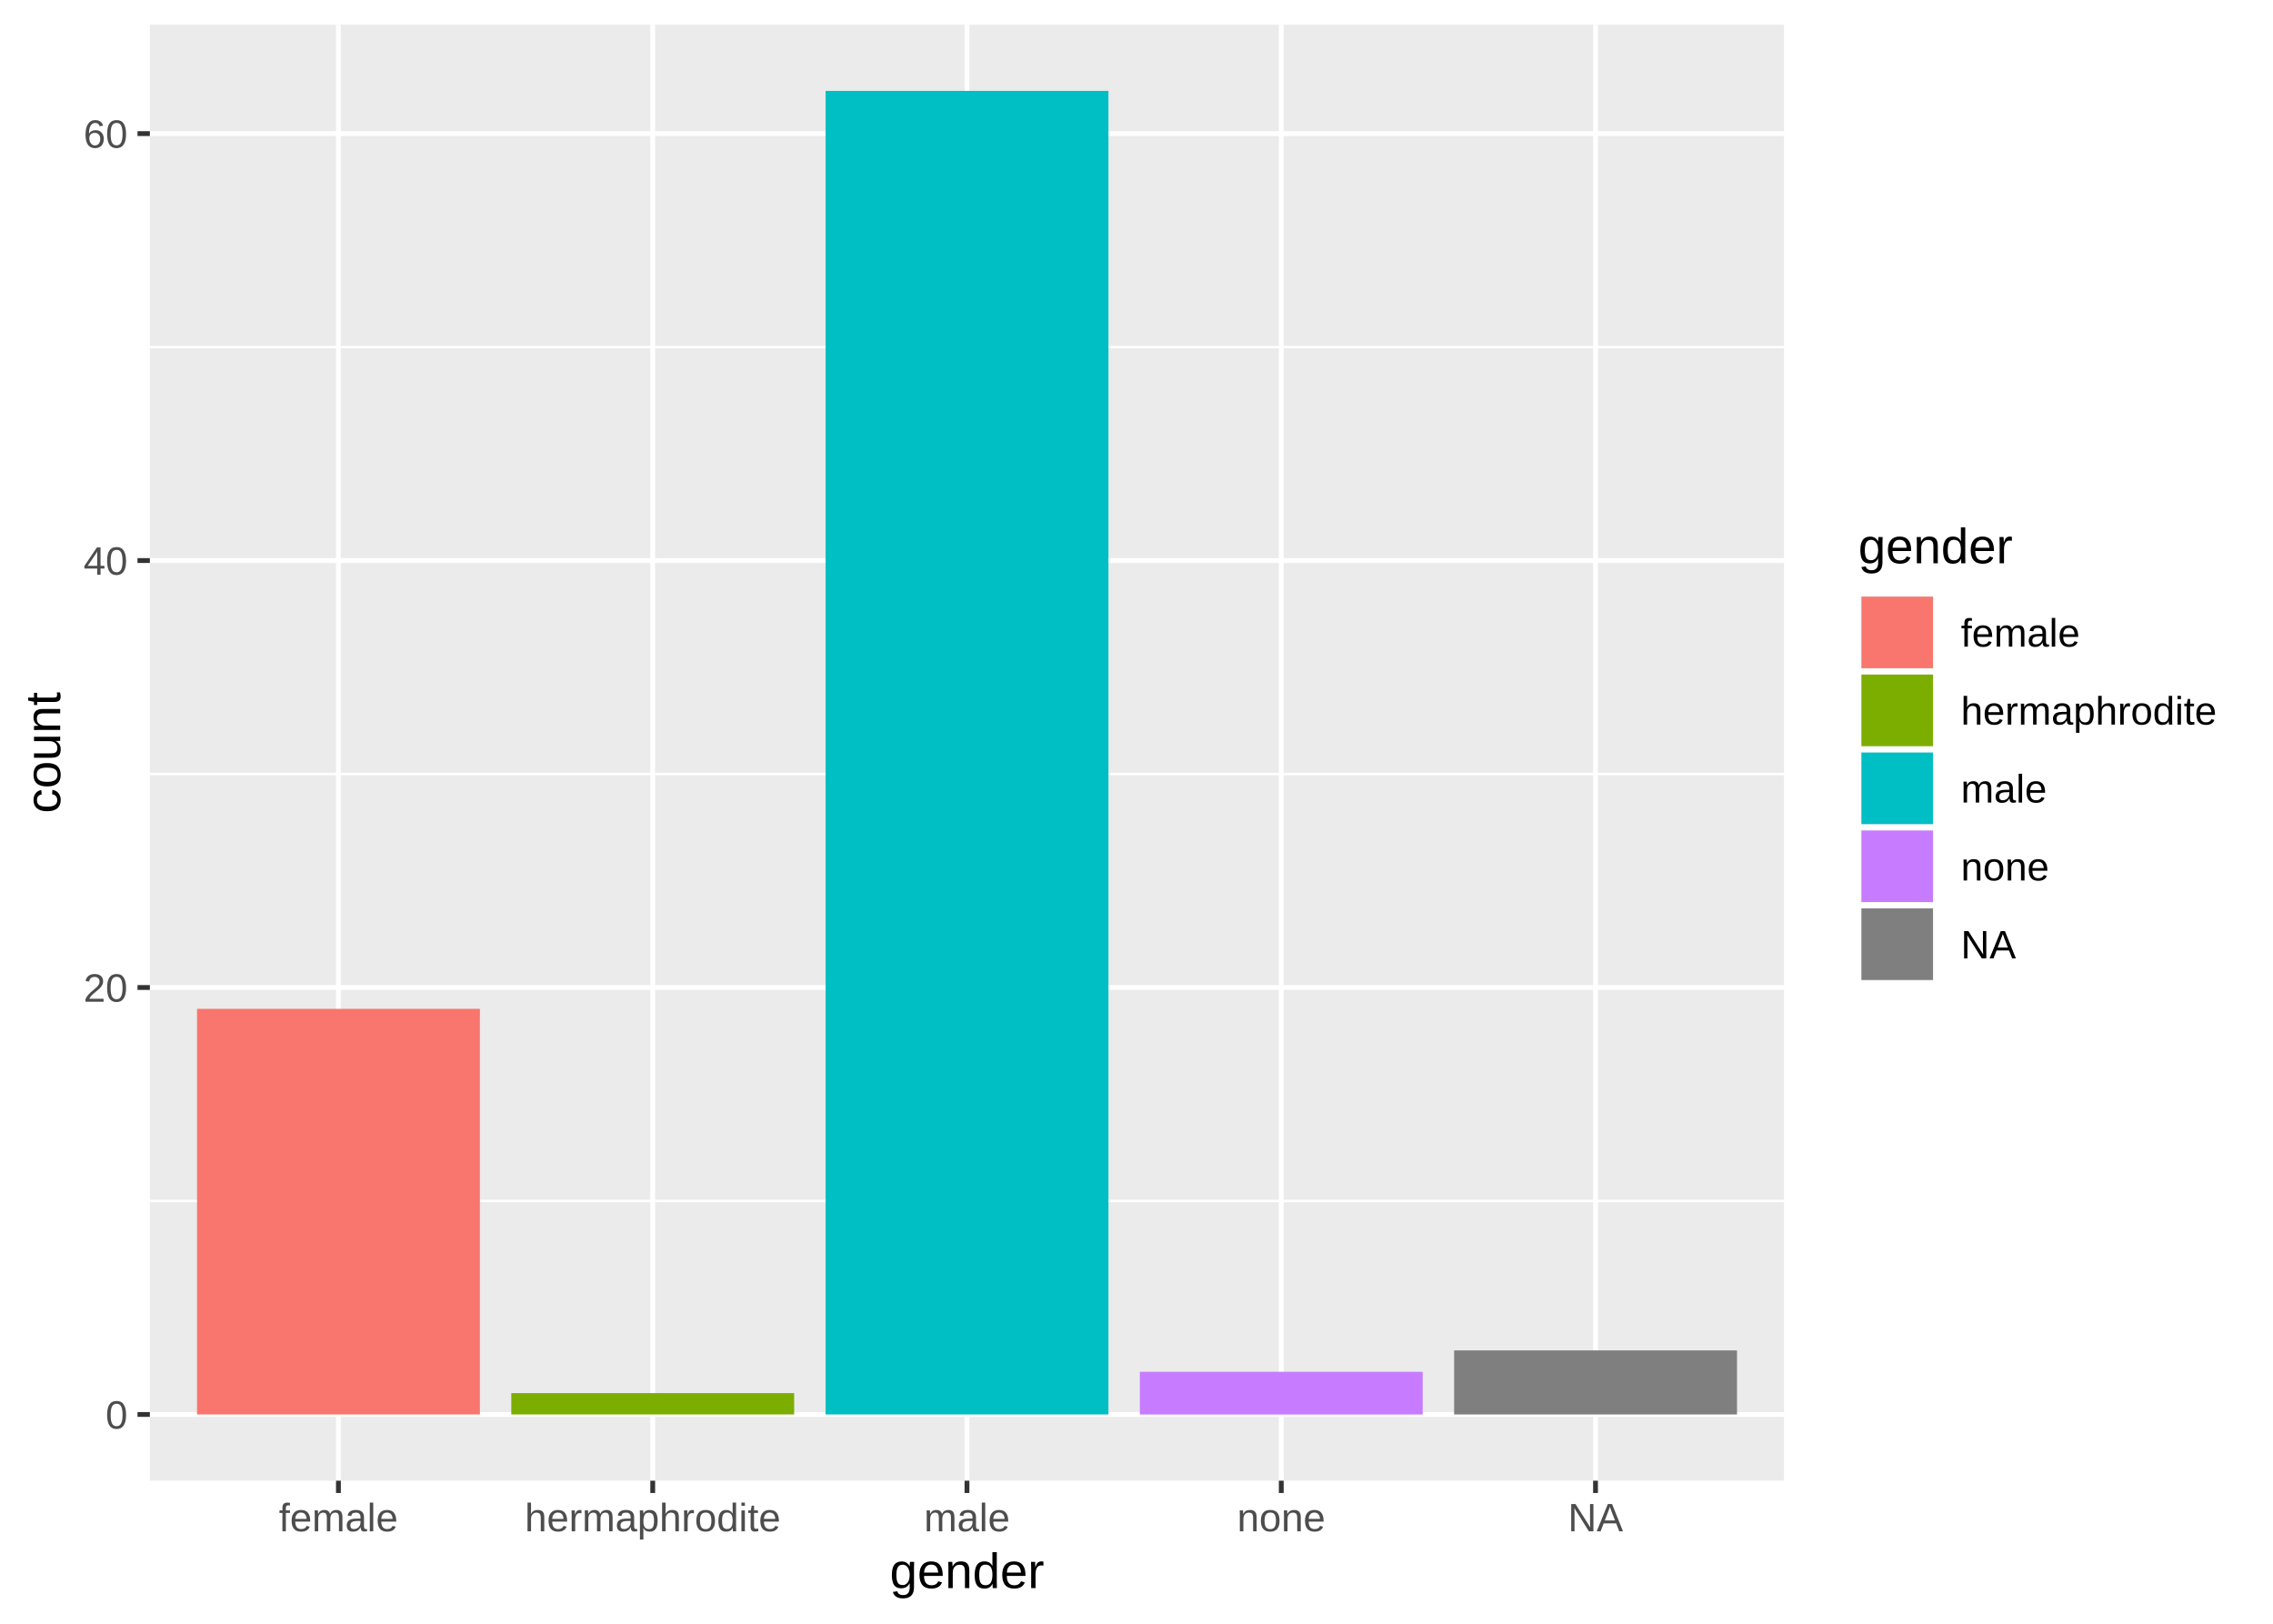
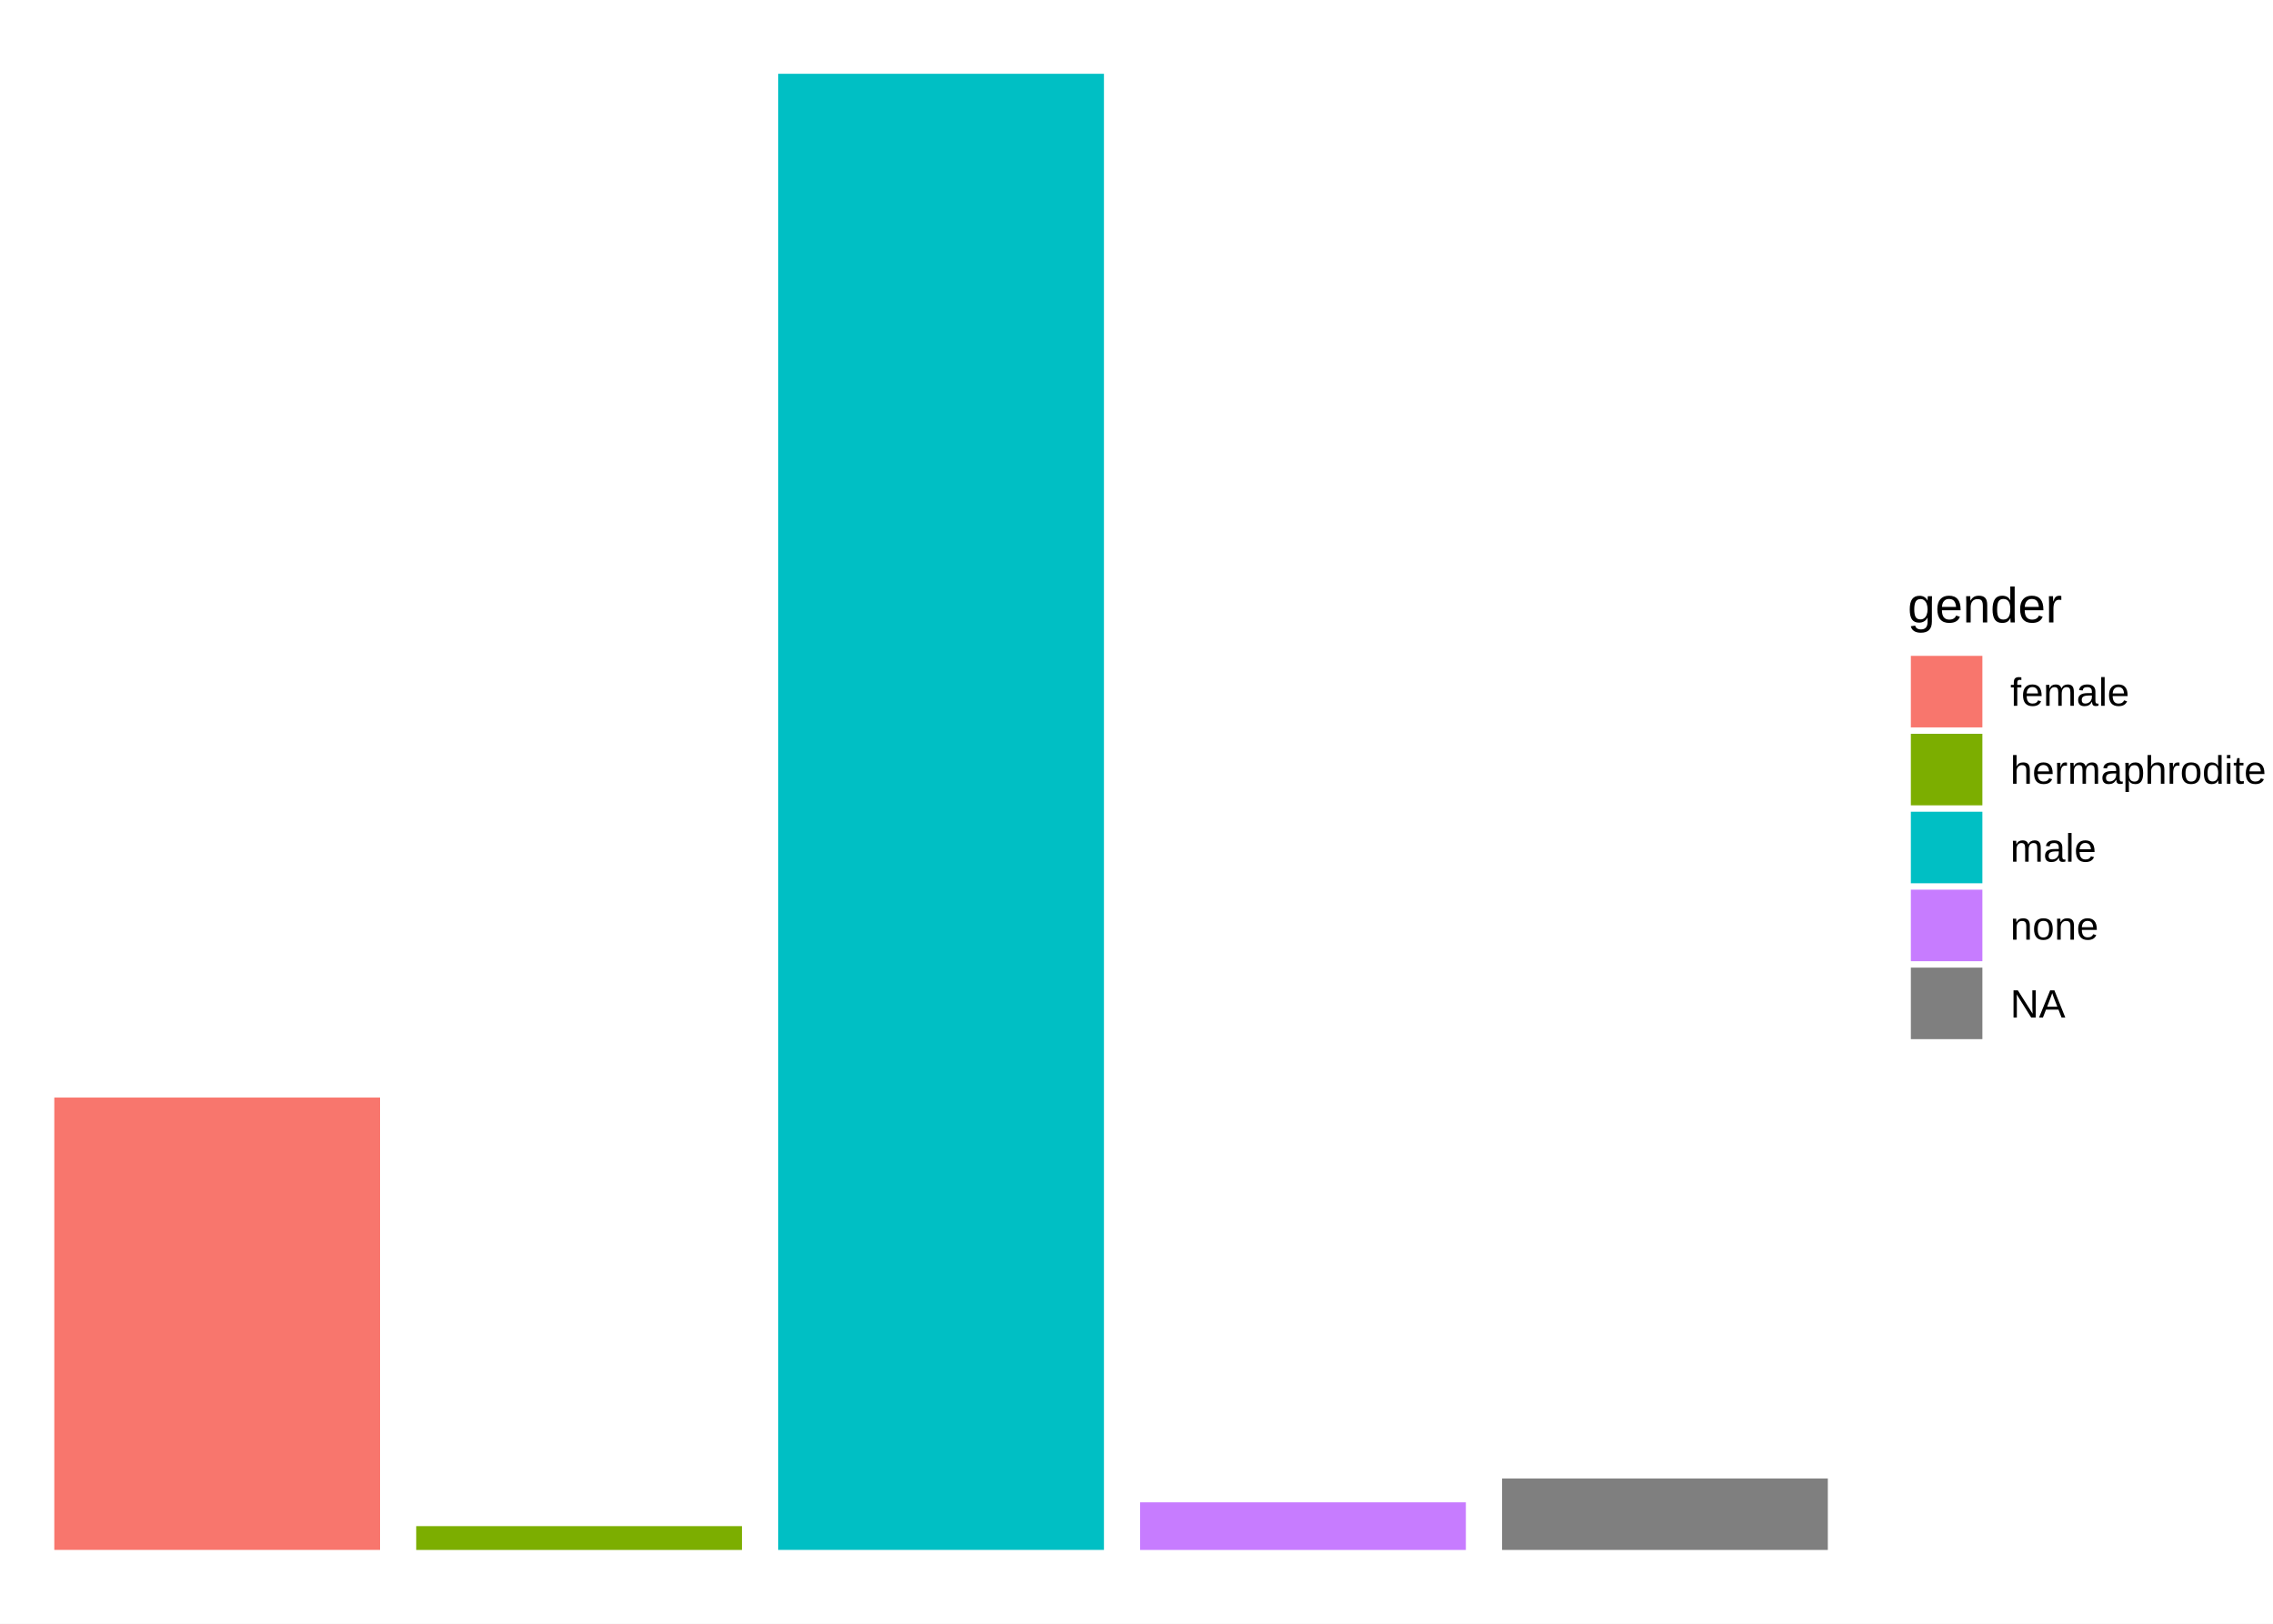
<svg xmlns="http://www.w3.org/2000/svg" viewBox="0 0 504.00 360.00">
  <defs>
    <style type="text/css">
    line, polyline, polygon, path, rect, circle {
      fill: none;
      stroke: #000000;
      stroke-linecap: round;
      stroke-linejoin: round;
      stroke-miterlimit: 10.00;
    }
  </style>
  </defs>
  <rect width="100%" height="100%" style="stroke: none; fill: #FFFFFF;" />
-   <rect x="0.00" y="0.00" width="504.00" height="360.00" style="stroke-width: 1.07; stroke: #FFFFFF; fill: #FFFFFF;" />
  <defs>
-     <clipPath id="cpMzMuMjN8Mzk1LjYwfDMyOC4yOHw1LjQ4">
-       <rect x="33.23" y="5.48" width="362.36" height="322.80" />
+     <clipPath id="cpMC4wMHw0MTcuMzJ8MzYwLjAwfDAuMDA=">
+       <rect x="0.00" y="0.00" width="417.32" height="360.00" />
    </clipPath>
  </defs>
-   <rect x="33.23" y="5.48" width="362.36" height="322.80" style="stroke-width: 1.07; stroke: none; fill: #EBEBEB;" clip-path="url(#cpMzMuMjN8Mzk1LjYwfDMyOC4yOHw1LjQ4)" />
-   <polyline points="33.23,266.27 395.60,266.27 " style="stroke-width: 0.53; stroke: #FFFFFF; stroke-linecap: butt;" clip-path="url(#cpMzMuMjN8Mzk1LjYwfDMyOC4yOHw1LjQ4)" />
-   <polyline points="33.23,171.61 395.60,171.61 " style="stroke-width: 0.53; stroke: #FFFFFF; stroke-linecap: butt;" clip-path="url(#cpMzMuMjN8Mzk1LjYwfDMyOC4yOHw1LjQ4)" />
-   <polyline points="33.23,76.95 395.60,76.95 " style="stroke-width: 0.53; stroke: #FFFFFF; stroke-linecap: butt;" clip-path="url(#cpMzMuMjN8Mzk1LjYwfDMyOC4yOHw1LjQ4)" />
-   <polyline points="33.23,313.60 395.60,313.60 " style="stroke-width: 1.07; stroke: #FFFFFF; stroke-linecap: butt;" clip-path="url(#cpMzMuMjN8Mzk1LjYwfDMyOC4yOHw1LjQ4)" />
-   <polyline points="33.23,218.94 395.60,218.94 " style="stroke-width: 1.07; stroke: #FFFFFF; stroke-linecap: butt;" clip-path="url(#cpMzMuMjN8Mzk1LjYwfDMyOC4yOHw1LjQ4)" />
-   <polyline points="33.23,124.28 395.60,124.28 " style="stroke-width: 1.07; stroke: #FFFFFF; stroke-linecap: butt;" clip-path="url(#cpMzMuMjN8Mzk1LjYwfDMyOC4yOHw1LjQ4)" />
-   <polyline points="33.23,29.62 395.60,29.62 " style="stroke-width: 1.07; stroke: #FFFFFF; stroke-linecap: butt;" clip-path="url(#cpMzMuMjN8Mzk1LjYwfDMyOC4yOHw1LjQ4)" />
-   <polyline points="75.04,328.28 75.04,5.48 " style="stroke-width: 1.07; stroke: #FFFFFF; stroke-linecap: butt;" clip-path="url(#cpMzMuMjN8Mzk1LjYwfDMyOC4yOHw1LjQ4)" />
-   <polyline points="144.73,328.28 144.73,5.48 " style="stroke-width: 1.07; stroke: #FFFFFF; stroke-linecap: butt;" clip-path="url(#cpMzMuMjN8Mzk1LjYwfDMyOC4yOHw1LjQ4)" />
-   <polyline points="214.41,328.28 214.41,5.48 " style="stroke-width: 1.07; stroke: #FFFFFF; stroke-linecap: butt;" clip-path="url(#cpMzMuMjN8Mzk1LjYwfDMyOC4yOHw1LjQ4)" />
-   <polyline points="284.10,328.28 284.10,5.48 " style="stroke-width: 1.07; stroke: #FFFFFF; stroke-linecap: butt;" clip-path="url(#cpMzMuMjN8Mzk1LjYwfDMyOC4yOHw1LjQ4)" />
-   <polyline points="353.78,328.28 353.78,5.48 " style="stroke-width: 1.07; stroke: #FFFFFF; stroke-linecap: butt;" clip-path="url(#cpMzMuMjN8Mzk1LjYwfDMyOC4yOHw1LjQ4)" />
-   <rect x="43.69" y="223.67" width="62.72" height="89.93" style="stroke-width: 1.07; stroke: none; stroke-linecap: square; stroke-linejoin: miter; fill: #F8766D;" clip-path="url(#cpMzMuMjN8Mzk1LjYwfDMyOC4yOHw1LjQ4)" />
-   <rect x="113.37" y="308.87" width="62.72" height="4.73" style="stroke-width: 1.07; stroke: none; stroke-linecap: square; stroke-linejoin: miter; fill: #7CAE00;" clip-path="url(#cpMzMuMjN8Mzk1LjYwfDMyOC4yOHw1LjQ4)" />
-   <rect x="183.06" y="20.15" width="62.72" height="293.45" style="stroke-width: 1.07; stroke: none; stroke-linecap: square; stroke-linejoin: miter; fill: #00BFC4;" clip-path="url(#cpMzMuMjN8Mzk1LjYwfDMyOC4yOHw1LjQ4)" />
-   <rect x="252.74" y="304.14" width="62.72" height="9.47" style="stroke-width: 1.07; stroke: none; stroke-linecap: square; stroke-linejoin: miter; fill: #C77CFF;" clip-path="url(#cpMzMuMjN8Mzk1LjYwfDMyOC4yOHw1LjQ4)" />
-   <rect x="322.43" y="299.40" width="62.72" height="14.20" style="stroke-width: 1.07; stroke: none; stroke-linecap: square; stroke-linejoin: miter; fill: #7F7F7F;" clip-path="url(#cpMzMuMjN8Mzk1LjYwfDMyOC4yOHw1LjQ4)" />
+   <rect x="12.04" y="243.34" width="72.23" height="100.29" style="stroke-width: 1.07; stroke: none; stroke-linecap: square; stroke-linejoin: miter; fill: #F8766D;" clip-path="url(#cpMC4wMHw0MTcuMzJ8MzYwLjAwfDAuMDA=)" />
+   <rect x="92.29" y="338.36" width="72.23" height="5.28" style="stroke-width: 1.07; stroke: none; stroke-linecap: square; stroke-linejoin: miter; fill: #7CAE00;" clip-path="url(#cpMC4wMHw0MTcuMzJ8MzYwLjAwfDAuMDA=)" />
+   <rect x="172.55" y="16.36" width="72.23" height="327.27" style="stroke-width: 1.07; stroke: none; stroke-linecap: square; stroke-linejoin: miter; fill: #00BFC4;" clip-path="url(#cpMC4wMHw0MTcuMzJ8MzYwLjAwfDAuMDA=)" />
+   <rect x="252.80" y="333.08" width="72.23" height="10.56" style="stroke-width: 1.07; stroke: none; stroke-linecap: square; stroke-linejoin: miter; fill: #C77CFF;" clip-path="url(#cpMC4wMHw0MTcuMzJ8MzYwLjAwfDAuMDA=)" />
+   <rect x="333.06" y="327.80" width="72.23" height="15.84" style="stroke-width: 1.07; stroke: none; stroke-linecap: square; stroke-linejoin: miter; fill: #7F7F7F;" clip-path="url(#cpMC4wMHw0MTcuMzJ8MzYwLjAwfDAuMDA=)" />
  <defs>
    <clipPath id="cpMC4wMHw1MDQuMDB8MzYwLjAwfDAuMDA=">
      <rect x="0.00" y="0.00" width="504.00" height="360.00" />
    </clipPath>
  </defs>
  <g clip-path="url(#cpMC4wMHw1MDQuMDB8MzYwLjAwfDAuMDA=)">
-     <text x="23.41" y="316.75" style="font-size: 8.80px; fill: #4D4D4D; font-family: Arial;" textLength="4.89px" lengthAdjust="spacingAndGlyphs">0</text>
+     <text x="422.99" y="138.00" style="font-size: 11.00px; font-family: Arial;" textLength="34.25px" lengthAdjust="spacingAndGlyphs">gender</text>
+   </g>
+   <rect x="423.70" y="145.41" width="15.86" height="15.86" style="stroke-width: 1.07; stroke: none; stroke-linecap: square; stroke-linejoin: miter; fill: #F8766D;" clip-path="url(#cpMC4wMHw1MDQuMDB8MzYwLjAwfDAuMDA=)" />
+   <rect x="423.70" y="162.69" width="15.86" height="15.86" style="stroke-width: 1.07; stroke: none; stroke-linecap: square; stroke-linejoin: miter; fill: #7CAE00;" clip-path="url(#cpMC4wMHw1MDQuMDB8MzYwLjAwfDAuMDA=)" />
+   <rect x="423.70" y="179.97" width="15.86" height="15.86" style="stroke-width: 1.07; stroke: none; stroke-linecap: square; stroke-linejoin: miter; fill: #00BFC4;" clip-path="url(#cpMC4wMHw1MDQuMDB8MzYwLjAwfDAuMDA=)" />
+   <rect x="423.70" y="197.25" width="15.86" height="15.86" style="stroke-width: 1.07; stroke: none; stroke-linecap: square; stroke-linejoin: miter; fill: #C77CFF;" clip-path="url(#cpMC4wMHw1MDQuMDB8MzYwLjAwfDAuMDA=)" />
+   <rect x="423.70" y="214.53" width="15.86" height="15.86" style="stroke-width: 1.07; stroke: none; stroke-linecap: square; stroke-linejoin: miter; fill: #7F7F7F;" clip-path="url(#cpMC4wMHw1MDQuMDB8MzYwLjAwfDAuMDA=)" />
+   <g clip-path="url(#cpMC4wMHw1MDQuMDB8MzYwLjAwfDAuMDA=)">
+     <text x="445.75" y="156.49" style="font-size: 8.80px; font-family: Arial;" textLength="26.41px" lengthAdjust="spacingAndGlyphs">female</text>
  </g>
  <g clip-path="url(#cpMC4wMHw1MDQuMDB8MzYwLjAwfDAuMDA=)">
-     <text x="18.51" y="222.09" style="font-size: 8.80px; fill: #4D4D4D; font-family: Arial;" textLength="9.79px" lengthAdjust="spacingAndGlyphs">20</text>
+     <text x="445.75" y="173.77" style="font-size: 8.80px; font-family: Arial;" textLength="56.74px" lengthAdjust="spacingAndGlyphs">hermaphrodite</text>
  </g>
  <g clip-path="url(#cpMC4wMHw1MDQuMDB8MzYwLjAwfDAuMDA=)">
-     <text x="18.51" y="127.43" style="font-size: 8.80px; fill: #4D4D4D; font-family: Arial;" textLength="9.79px" lengthAdjust="spacingAndGlyphs">40</text>
+     <text x="445.75" y="191.05" style="font-size: 8.80px; font-family: Arial;" textLength="19.07px" lengthAdjust="spacingAndGlyphs">male</text>
  </g>
  <g clip-path="url(#cpMC4wMHw1MDQuMDB8MzYwLjAwfDAuMDA=)">
-     <text x="18.51" y="32.77" style="font-size: 8.80px; fill: #4D4D4D; font-family: Arial;" textLength="9.79px" lengthAdjust="spacingAndGlyphs">60</text>
-   </g>
-   <polyline points="30.49,313.60 33.23,313.60 " style="stroke-width: 1.07; stroke: #333333; stroke-linecap: butt;" clip-path="url(#cpMC4wMHw1MDQuMDB8MzYwLjAwfDAuMDA=)" />
-   <polyline points="30.49,218.94 33.23,218.94 " style="stroke-width: 1.07; stroke: #333333; stroke-linecap: butt;" clip-path="url(#cpMC4wMHw1MDQuMDB8MzYwLjAwfDAuMDA=)" />
-   <polyline points="30.49,124.28 33.23,124.28 " style="stroke-width: 1.07; stroke: #333333; stroke-linecap: butt;" clip-path="url(#cpMC4wMHw1MDQuMDB8MzYwLjAwfDAuMDA=)" />
-   <polyline points="30.49,29.62 33.23,29.62 " style="stroke-width: 1.07; stroke: #333333; stroke-linecap: butt;" clip-path="url(#cpMC4wMHw1MDQuMDB8MzYwLjAwfDAuMDA=)" />
-   <polyline points="75.04,331.02 75.04,328.28 " style="stroke-width: 1.07; stroke: #333333; stroke-linecap: butt;" clip-path="url(#cpMC4wMHw1MDQuMDB8MzYwLjAwfDAuMDA=)" />
-   <polyline points="144.73,331.02 144.73,328.28 " style="stroke-width: 1.07; stroke: #333333; stroke-linecap: butt;" clip-path="url(#cpMC4wMHw1MDQuMDB8MzYwLjAwfDAuMDA=)" />
-   <polyline points="214.41,331.02 214.41,328.28 " style="stroke-width: 1.07; stroke: #333333; stroke-linecap: butt;" clip-path="url(#cpMC4wMHw1MDQuMDB8MzYwLjAwfDAuMDA=)" />
-   <polyline points="284.10,331.02 284.10,328.28 " style="stroke-width: 1.07; stroke: #333333; stroke-linecap: butt;" clip-path="url(#cpMC4wMHw1MDQuMDB8MzYwLjAwfDAuMDA=)" />
-   <polyline points="353.78,331.02 353.78,328.28 " style="stroke-width: 1.07; stroke: #333333; stroke-linecap: butt;" clip-path="url(#cpMC4wMHw1MDQuMDB8MzYwLjAwfDAuMDA=)" />
-   <g clip-path="url(#cpMC4wMHw1MDQuMDB8MzYwLjAwfDAuMDA=)">
-     <text x="61.84" y="339.51" style="font-size: 8.80px; fill: #4D4D4D; font-family: Arial;" textLength="26.41px" lengthAdjust="spacingAndGlyphs">female</text>
+     <text x="445.75" y="208.33" style="font-size: 8.80px; font-family: Arial;" textLength="19.58px" lengthAdjust="spacingAndGlyphs">none</text>
  </g>
  <g clip-path="url(#cpMC4wMHw1MDQuMDB8MzYwLjAwfDAuMDA=)">
-     <text x="116.36" y="339.51" style="font-size: 8.80px; fill: #4D4D4D; font-family: Arial;" textLength="56.74px" lengthAdjust="spacingAndGlyphs">hermaphrodite</text>
-   </g>
-   <g clip-path="url(#cpMC4wMHw1MDQuMDB8MzYwLjAwfDAuMDA=)">
-     <text x="204.88" y="339.51" style="font-size: 8.80px; fill: #4D4D4D; font-family: Arial;" textLength="19.07px" lengthAdjust="spacingAndGlyphs">male</text>
-   </g>
-   <g clip-path="url(#cpMC4wMHw1MDQuMDB8MzYwLjAwfDAuMDA=)">
-     <text x="274.31" y="339.51" style="font-size: 8.80px; fill: #4D4D4D; font-family: Arial;" textLength="19.58px" lengthAdjust="spacingAndGlyphs">none</text>
-   </g>
-   <g clip-path="url(#cpMC4wMHw1MDQuMDB8MzYwLjAwfDAuMDA=)">
-     <text x="347.67" y="339.51" style="font-size: 8.80px; fill: #4D4D4D; font-family: Arial;" textLength="12.22px" lengthAdjust="spacingAndGlyphs">NA</text>
-   </g>
-   <g clip-path="url(#cpMC4wMHw1MDQuMDB8MzYwLjAwfDAuMDA=)">
-     <text x="197.29" y="352.10" style="font-size: 11.00px; font-family: Arial;" textLength="34.25px" lengthAdjust="spacingAndGlyphs">gender</text>
-   </g>
-   <g clip-path="url(#cpMC4wMHw1MDQuMDB8MzYwLjAwfDAuMDA=)">
-     <text transform="translate(13.35,180.33) rotate(-90)" style="font-size: 11.00px; font-family: Arial;" textLength="26.91px" lengthAdjust="spacingAndGlyphs">count</text>
-   </g>
-   <rect x="406.55" y="110.30" width="91.97" height="113.16" style="stroke-width: 1.07; stroke: none; fill: #FFFFFF;" clip-path="url(#cpMC4wMHw1MDQuMDB8MzYwLjAwfDAuMDA=)" />
-   <g clip-path="url(#cpMC4wMHw1MDQuMDB8MzYwLjAwfDAuMDA=)">
-     <text x="412.03" y="124.88" style="font-size: 11.00px; font-family: Arial;" textLength="34.25px" lengthAdjust="spacingAndGlyphs">gender</text>
-   </g>
-   <rect x="412.03" y="131.58" width="17.28" height="17.28" style="stroke-width: 1.07; stroke: #FFFFFF; fill: #F2F2F2;" clip-path="url(#cpMC4wMHw1MDQuMDB8MzYwLjAwfDAuMDA=)" />
-   <rect x="412.74" y="132.29" width="15.86" height="15.86" style="stroke-width: 1.07; stroke: none; stroke-linecap: square; stroke-linejoin: miter; fill: #F8766D;" clip-path="url(#cpMC4wMHw1MDQuMDB8MzYwLjAwfDAuMDA=)" />
-   <rect x="412.03" y="148.86" width="17.28" height="17.28" style="stroke-width: 1.07; stroke: #FFFFFF; fill: #F2F2F2;" clip-path="url(#cpMC4wMHw1MDQuMDB8MzYwLjAwfDAuMDA=)" />
-   <rect x="412.74" y="149.57" width="15.86" height="15.86" style="stroke-width: 1.07; stroke: none; stroke-linecap: square; stroke-linejoin: miter; fill: #7CAE00;" clip-path="url(#cpMC4wMHw1MDQuMDB8MzYwLjAwfDAuMDA=)" />
-   <rect x="412.03" y="166.14" width="17.28" height="17.28" style="stroke-width: 1.07; stroke: #FFFFFF; fill: #F2F2F2;" clip-path="url(#cpMC4wMHw1MDQuMDB8MzYwLjAwfDAuMDA=)" />
-   <rect x="412.74" y="166.85" width="15.86" height="15.86" style="stroke-width: 1.07; stroke: none; stroke-linecap: square; stroke-linejoin: miter; fill: #00BFC4;" clip-path="url(#cpMC4wMHw1MDQuMDB8MzYwLjAwfDAuMDA=)" />
-   <rect x="412.03" y="183.42" width="17.28" height="17.28" style="stroke-width: 1.07; stroke: #FFFFFF; fill: #F2F2F2;" clip-path="url(#cpMC4wMHw1MDQuMDB8MzYwLjAwfDAuMDA=)" />
-   <rect x="412.74" y="184.13" width="15.86" height="15.86" style="stroke-width: 1.07; stroke: none; stroke-linecap: square; stroke-linejoin: miter; fill: #C77CFF;" clip-path="url(#cpMC4wMHw1MDQuMDB8MzYwLjAwfDAuMDA=)" />
-   <rect x="412.03" y="200.70" width="17.28" height="17.28" style="stroke-width: 1.07; stroke: #FFFFFF; fill: #F2F2F2;" clip-path="url(#cpMC4wMHw1MDQuMDB8MzYwLjAwfDAuMDA=)" />
-   <rect x="412.74" y="201.41" width="15.86" height="15.86" style="stroke-width: 1.07; stroke: none; stroke-linecap: square; stroke-linejoin: miter; fill: #7F7F7F;" clip-path="url(#cpMC4wMHw1MDQuMDB8MzYwLjAwfDAuMDA=)" />
-   <g clip-path="url(#cpMC4wMHw1MDQuMDB8MzYwLjAwfDAuMDA=)">
-     <text x="434.79" y="143.37" style="font-size: 8.80px; font-family: Arial;" textLength="26.41px" lengthAdjust="spacingAndGlyphs">female</text>
-   </g>
-   <g clip-path="url(#cpMC4wMHw1MDQuMDB8MzYwLjAwfDAuMDA=)">
-     <text x="434.79" y="160.65" style="font-size: 8.80px; font-family: Arial;" textLength="56.74px" lengthAdjust="spacingAndGlyphs">hermaphrodite</text>
-   </g>
-   <g clip-path="url(#cpMC4wMHw1MDQuMDB8MzYwLjAwfDAuMDA=)">
-     <text x="434.79" y="177.93" style="font-size: 8.80px; font-family: Arial;" textLength="19.07px" lengthAdjust="spacingAndGlyphs">male</text>
-   </g>
-   <g clip-path="url(#cpMC4wMHw1MDQuMDB8MzYwLjAwfDAuMDA=)">
-     <text x="434.79" y="195.21" style="font-size: 8.80px; font-family: Arial;" textLength="19.58px" lengthAdjust="spacingAndGlyphs">none</text>
-   </g>
-   <g clip-path="url(#cpMC4wMHw1MDQuMDB8MzYwLjAwfDAuMDA=)">
-     <text x="434.79" y="212.49" style="font-size: 8.80px; font-family: Arial;" textLength="12.22px" lengthAdjust="spacingAndGlyphs">NA</text>
+     <text x="445.75" y="225.61" style="font-size: 8.80px; font-family: Arial;" textLength="12.22px" lengthAdjust="spacingAndGlyphs">NA</text>
  </g>
</svg>
